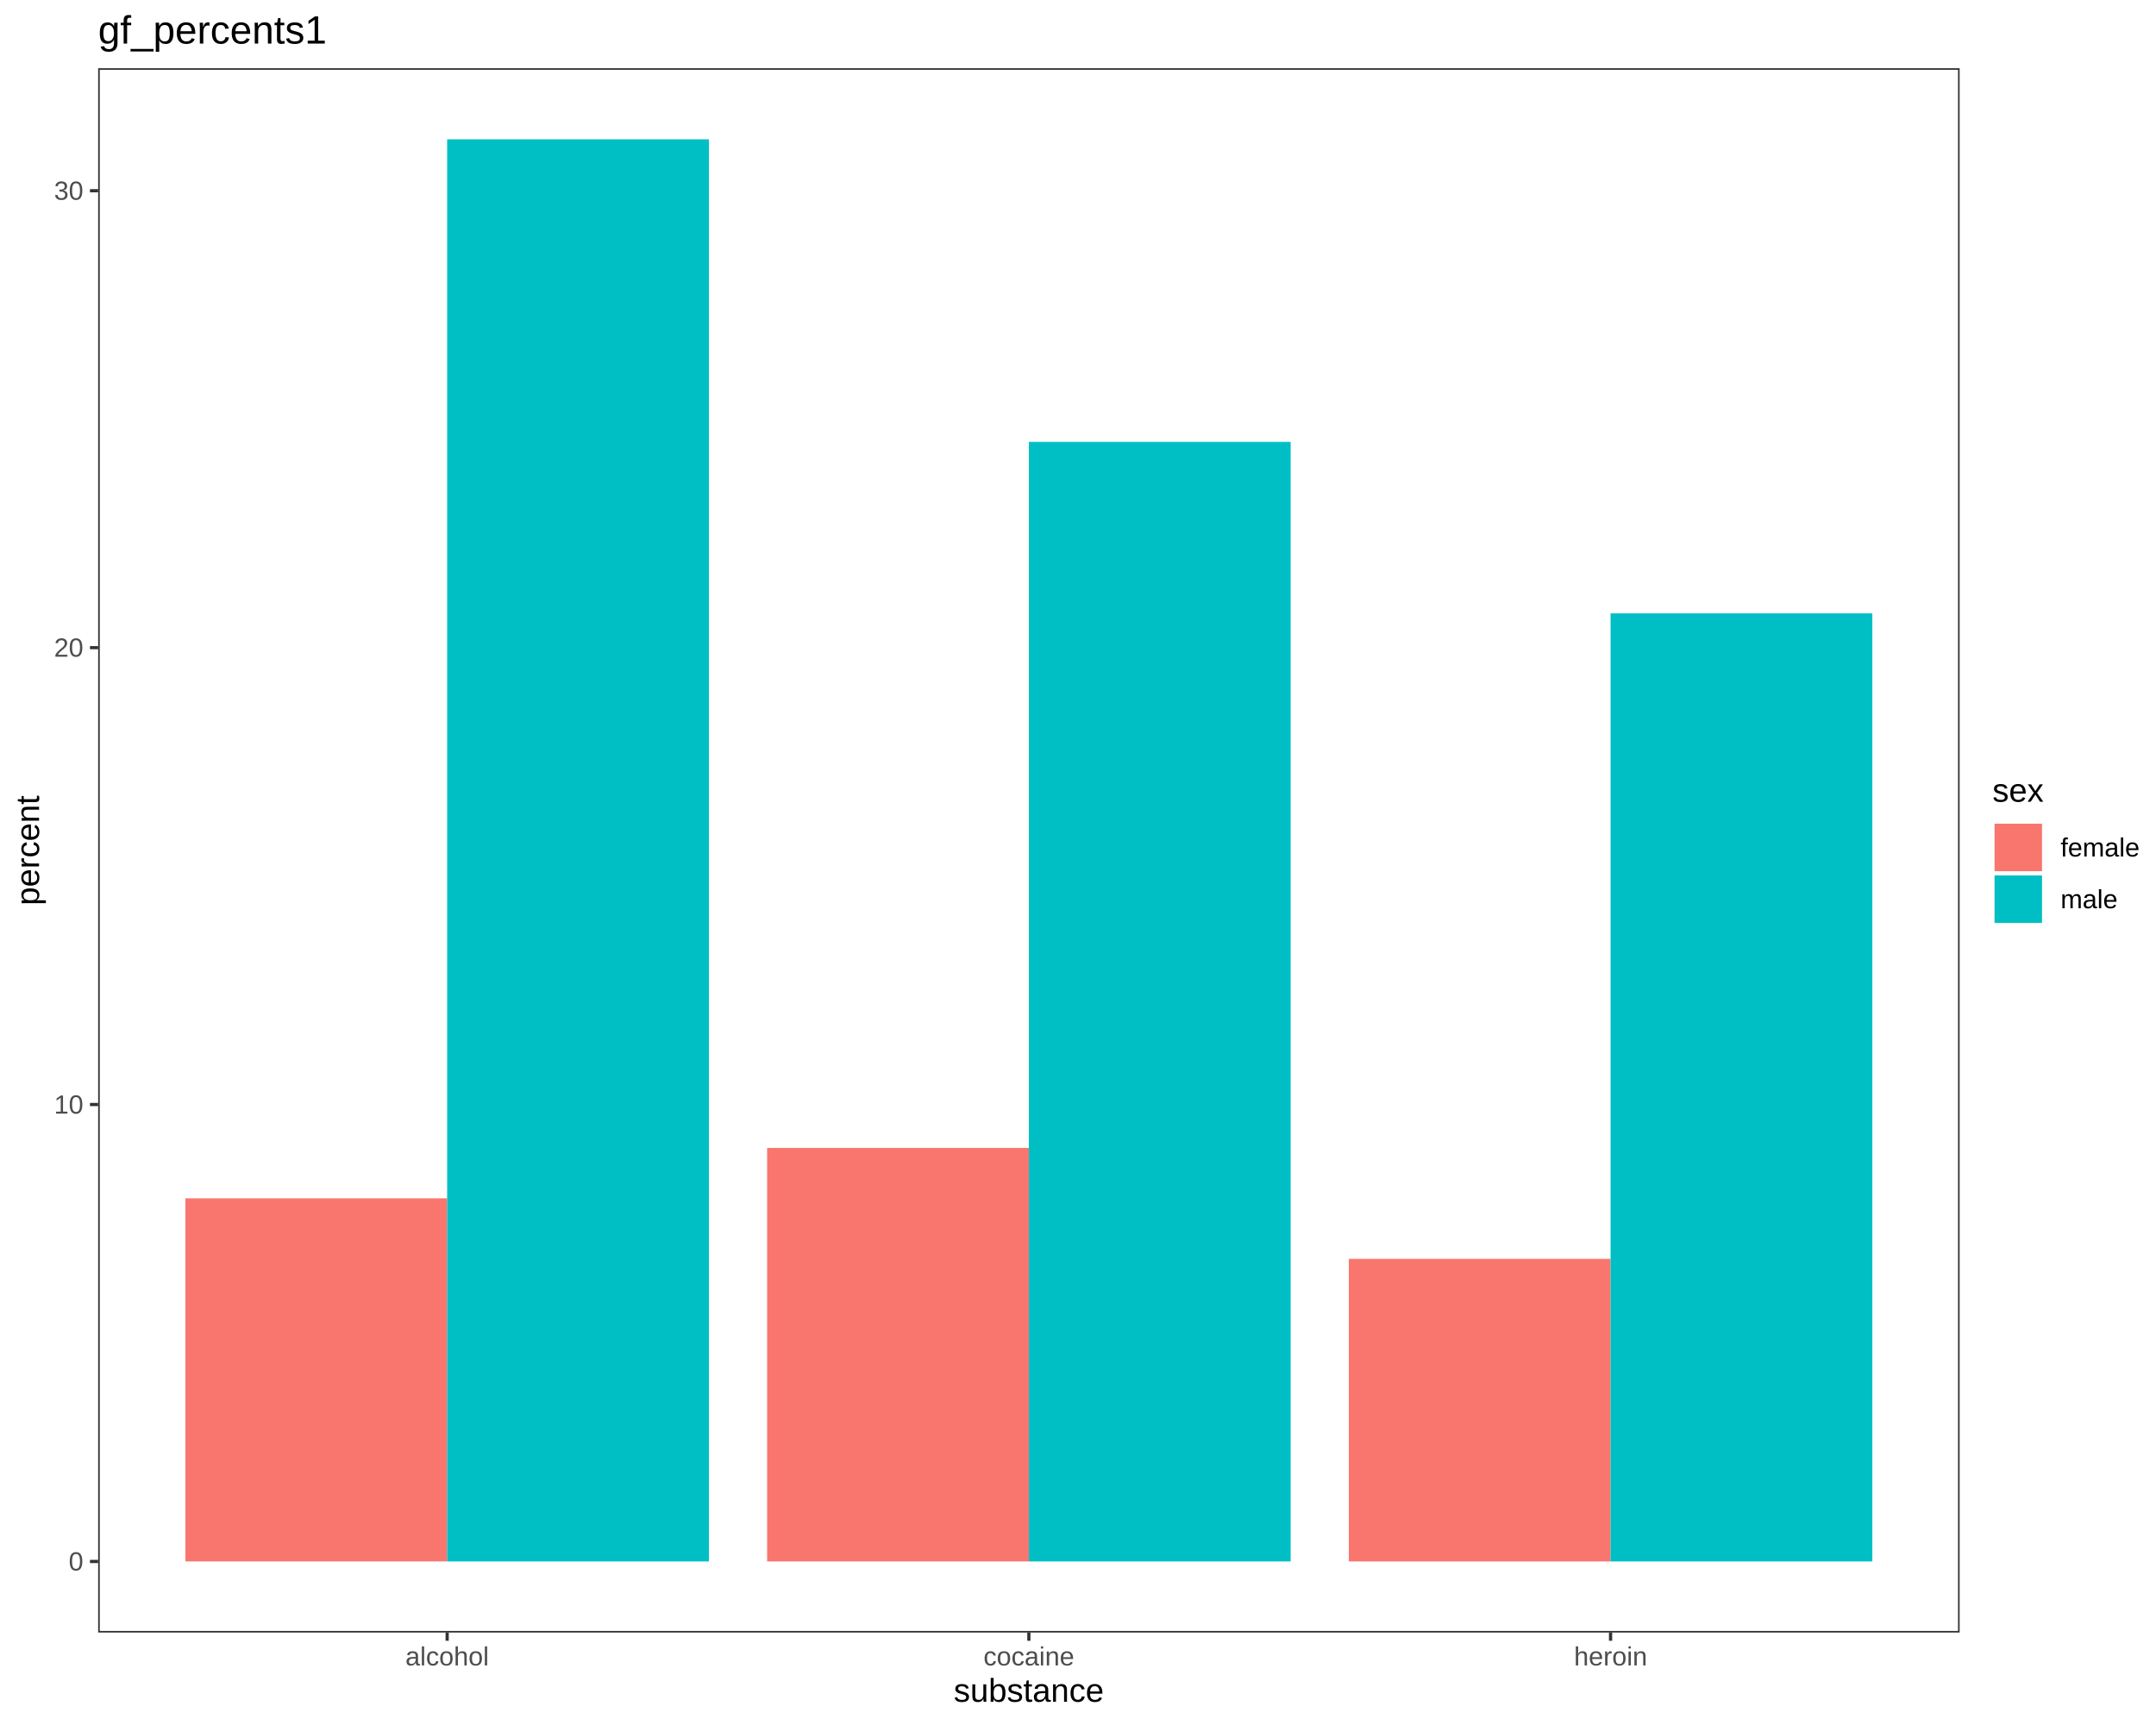
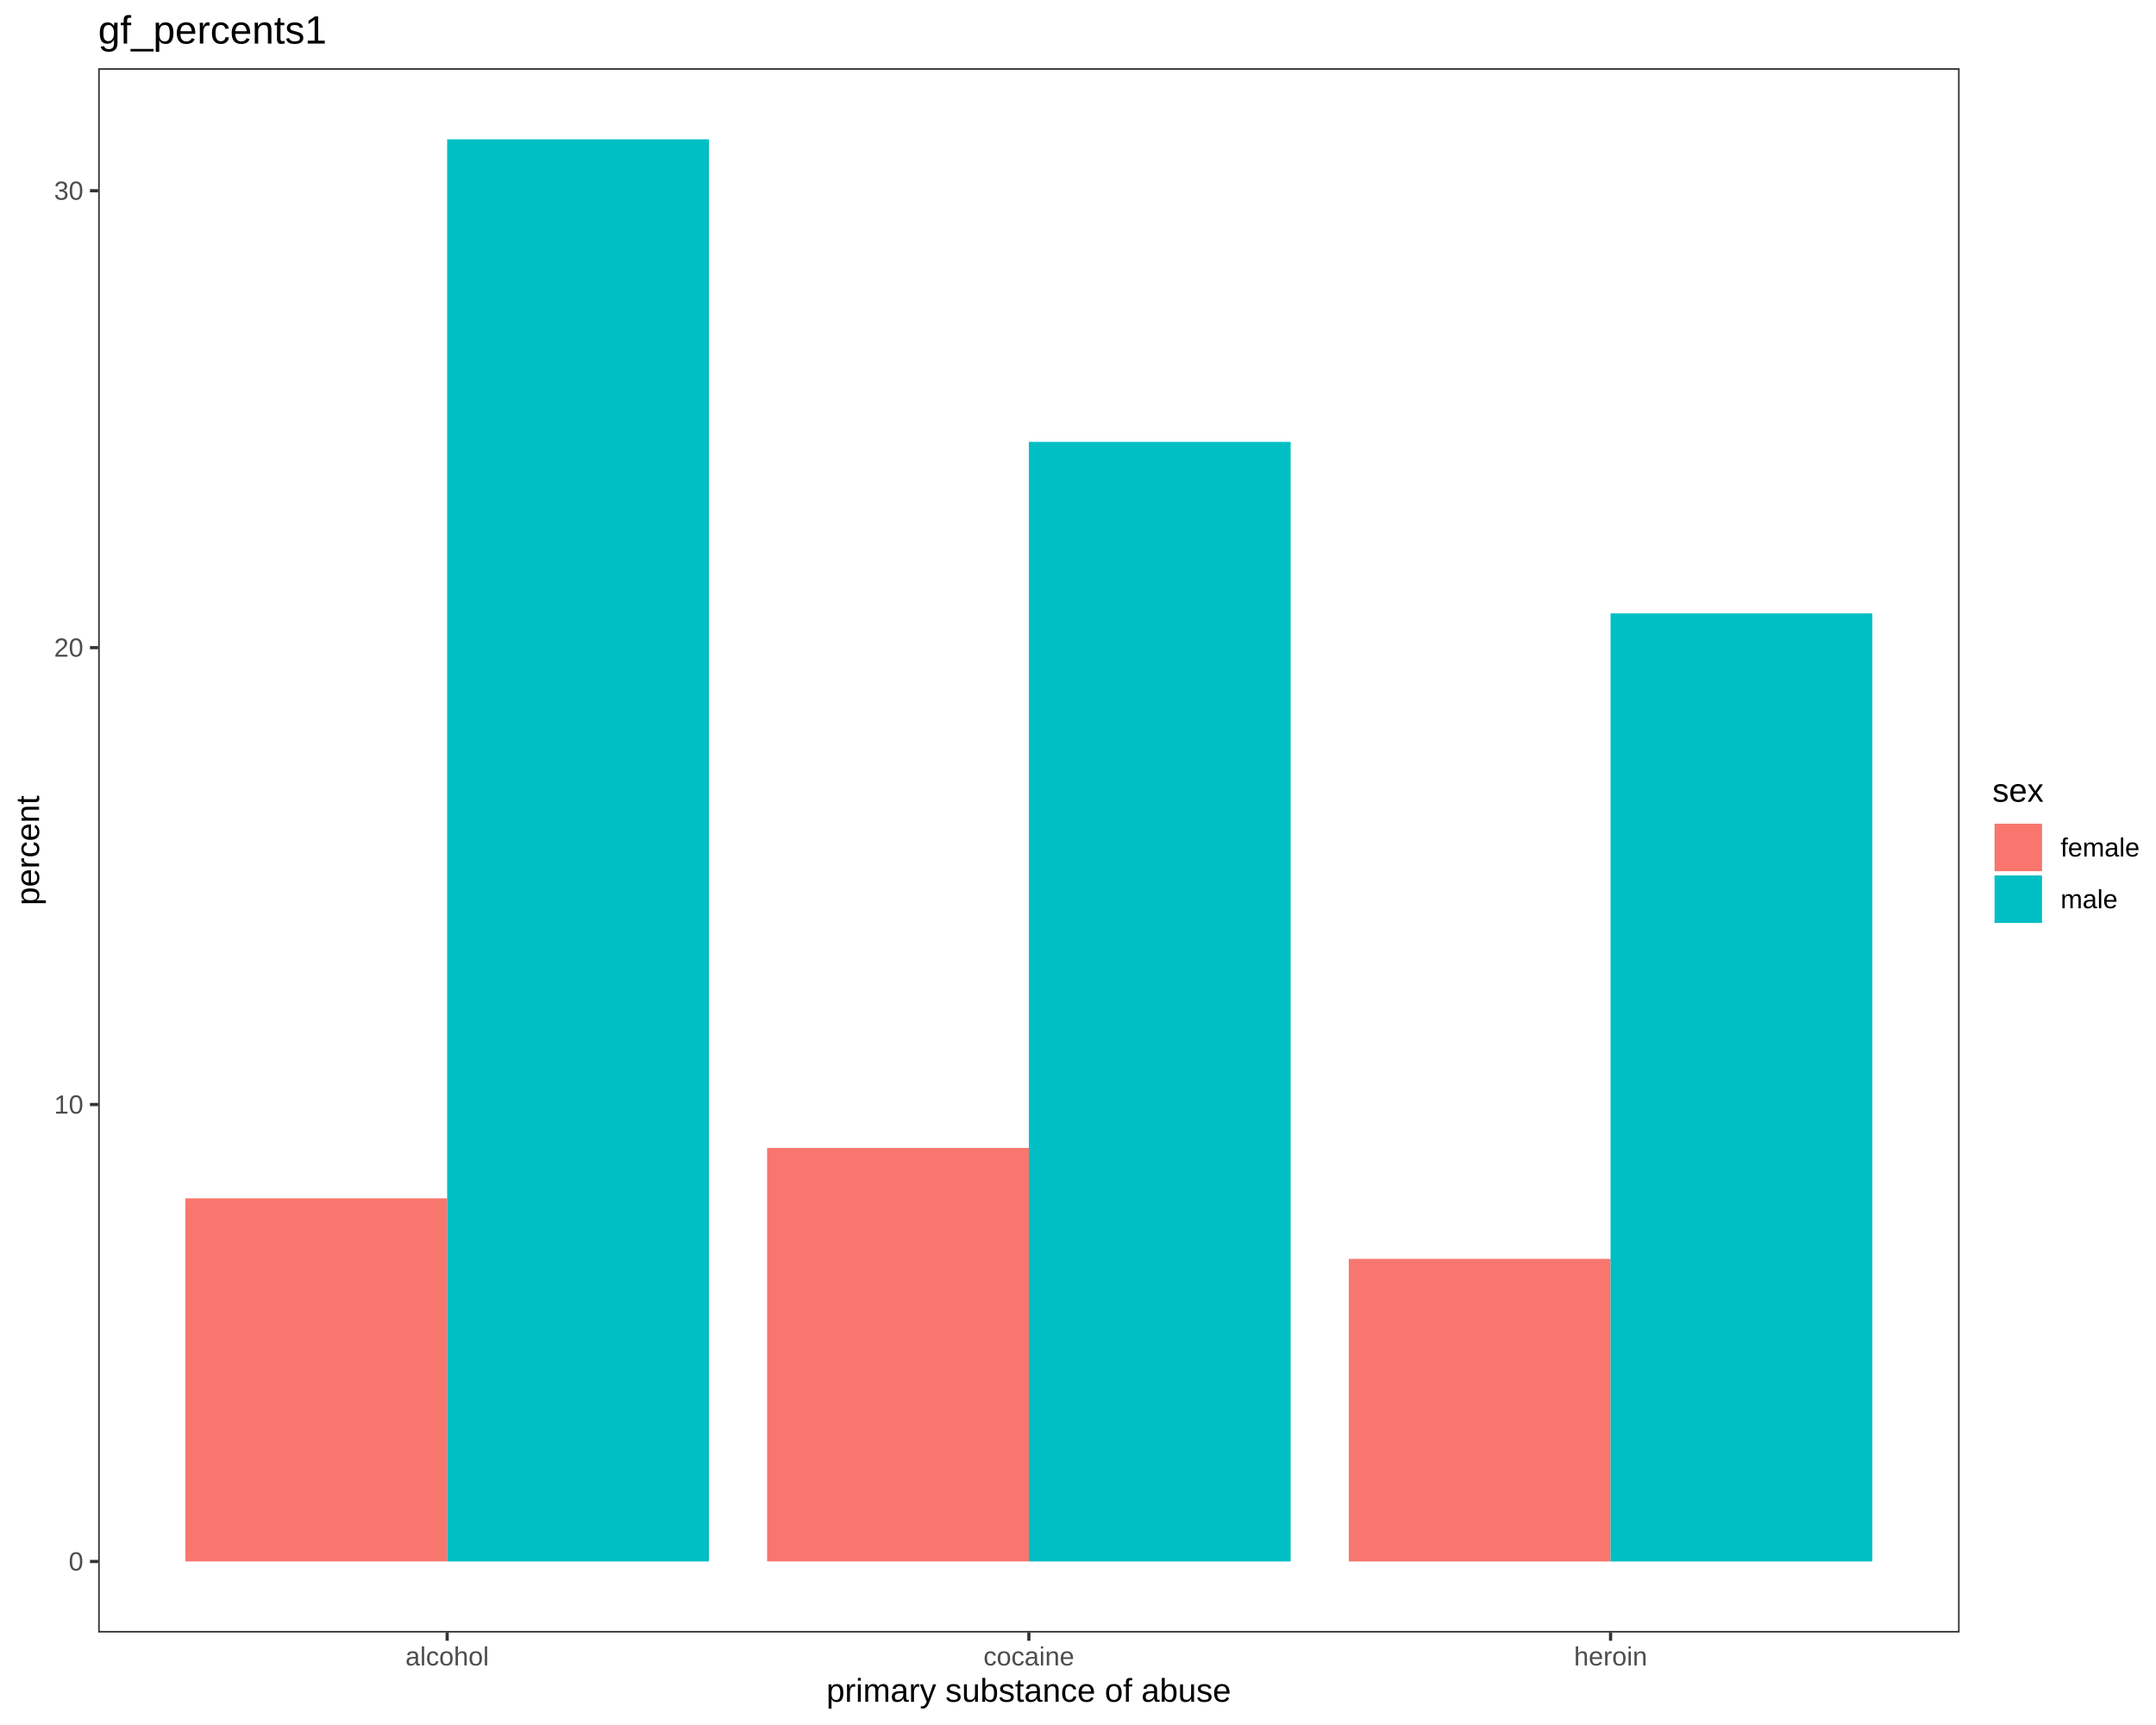
<svg xmlns="http://www.w3.org/2000/svg" viewBox="0 0 720.00 576.00">
  <defs>
    <style type="text/css">
    line, polyline, polygon, path, rect, circle {
      fill: none;
      stroke: #000000;
      stroke-linecap: round;
      stroke-linejoin: round;
      stroke-miterlimit: 10.00;
    }
  </style>
  </defs>
  <rect width="100%" height="100%" style="stroke: none; fill: #FFFFFF;" />
  <rect x="0.00" y="0.00" width="720.00" height="576.00" style="stroke-width: 1.07; stroke: #FFFFFF; fill: #FFFFFF;" />
  <defs>
    <clipPath id="cpMzIuNzh8NjU0LjQxfDU0NS4xM3wyMi43Nw==">
      <rect x="32.78" y="22.77" width="621.64" height="522.36" />
    </clipPath>
  </defs>
  <rect x="32.78" y="22.77" width="621.64" height="522.36" style="stroke-width: 1.07; stroke: none; fill: #FFFFFF;" clip-path="url(#cpMzIuNzh8NjU0LjQxfDU0NS4xM3wyMi43Nw==)" />
  <rect x="61.91" y="400.14" width="87.42" height="121.24" style="stroke-width: 1.07; stroke: none; stroke-linecap: square; stroke-linejoin: miter; fill: #F8766D;" clip-path="url(#cpMzIuNzh8NjU0LjQxfDU0NS4xM3wyMi43Nw==)" />
  <rect x="256.18" y="383.30" width="87.42" height="138.08" style="stroke-width: 1.07; stroke: none; stroke-linecap: square; stroke-linejoin: miter; fill: #F8766D;" clip-path="url(#cpMzIuNzh8NjU0LjQxfDU0NS4xM3wyMi43Nw==)" />
  <rect x="450.44" y="420.35" width="87.42" height="101.04" style="stroke-width: 1.07; stroke: none; stroke-linecap: square; stroke-linejoin: miter; fill: #F8766D;" clip-path="url(#cpMzIuNzh8NjU0LjQxfDU0NS4xM3wyMi43Nw==)" />
  <rect x="149.33" y="46.52" width="87.42" height="474.87" style="stroke-width: 1.07; stroke: none; stroke-linecap: square; stroke-linejoin: miter; fill: #00BFC4;" clip-path="url(#cpMzIuNzh8NjU0LjQxfDU0NS4xM3wyMi43Nw==)" />
  <rect x="343.59" y="147.55" width="87.42" height="373.84" style="stroke-width: 1.07; stroke: none; stroke-linecap: square; stroke-linejoin: miter; fill: #00BFC4;" clip-path="url(#cpMzIuNzh8NjU0LjQxfDU0NS4xM3wyMi43Nw==)" />
  <rect x="537.85" y="204.81" width="87.42" height="316.58" style="stroke-width: 1.07; stroke: none; stroke-linecap: square; stroke-linejoin: miter; fill: #00BFC4;" clip-path="url(#cpMzIuNzh8NjU0LjQxfDU0NS4xM3wyMi43Nw==)" />
  <rect x="32.78" y="22.77" width="621.64" height="522.36" style="stroke-width: 1.07; stroke: #333333;" clip-path="url(#cpMzIuNzh8NjU0LjQxfDU0NS4xM3wyMi43Nw==)" />
  <defs>
    <clipPath id="cpMC4wMHw3MjAuMDB8NTc2LjAwfDAuMDA=">
      <rect x="0.00" y="0.00" width="720.00" height="576.00" />
    </clipPath>
  </defs>
  <g clip-path="url(#cpMC4wMHw3MjAuMDB8NTc2LjAwfDAuMDA=)">
    <text x="22.95" y="524.41" style="font-size: 8.80px; fill: #4D4D4D; font-family: Liberation Sans;" textLength="4.89px" lengthAdjust="spacingAndGlyphs">0</text>
  </g>
  <g clip-path="url(#cpMC4wMHw3MjAuMDB8NTc2LjAwfDAuMDA=)">
    <text x="18.06" y="371.85" style="font-size: 8.80px; fill: #4D4D4D; font-family: Liberation Sans;" textLength="9.78px" lengthAdjust="spacingAndGlyphs">10</text>
  </g>
  <g clip-path="url(#cpMC4wMHw3MjAuMDB8NTc2LjAwfDAuMDA=)">
    <text x="18.06" y="219.28" style="font-size: 8.80px; fill: #4D4D4D; font-family: Liberation Sans;" textLength="9.78px" lengthAdjust="spacingAndGlyphs">20</text>
  </g>
  <g clip-path="url(#cpMC4wMHw3MjAuMDB8NTc2LjAwfDAuMDA=)">
    <text x="18.06" y="66.71" style="font-size: 8.80px; fill: #4D4D4D; font-family: Liberation Sans;" textLength="9.78px" lengthAdjust="spacingAndGlyphs">30</text>
  </g>
  <polyline points="30.04,521.39 32.78,521.39 " style="stroke-width: 1.07; stroke: #333333; stroke-linecap: butt;" clip-path="url(#cpMC4wMHw3MjAuMDB8NTc2LjAwfDAuMDA=)" />
  <polyline points="30.04,368.82 32.78,368.82 " style="stroke-width: 1.07; stroke: #333333; stroke-linecap: butt;" clip-path="url(#cpMC4wMHw3MjAuMDB8NTc2LjAwfDAuMDA=)" />
  <polyline points="30.04,216.26 32.78,216.26 " style="stroke-width: 1.07; stroke: #333333; stroke-linecap: butt;" clip-path="url(#cpMC4wMHw3MjAuMDB8NTc2LjAwfDAuMDA=)" />
  <polyline points="30.04,63.69 32.78,63.69 " style="stroke-width: 1.07; stroke: #333333; stroke-linecap: butt;" clip-path="url(#cpMC4wMHw3MjAuMDB8NTc2LjAwfDAuMDA=)" />
  <polyline points="149.33,547.87 149.33,545.13 " style="stroke-width: 1.07; stroke: #333333; stroke-linecap: butt;" clip-path="url(#cpMC4wMHw3MjAuMDB8NTc2LjAwfDAuMDA=)" />
  <polyline points="343.59,547.87 343.59,545.13 " style="stroke-width: 1.07; stroke: #333333; stroke-linecap: butt;" clip-path="url(#cpMC4wMHw3MjAuMDB8NTc2LjAwfDAuMDA=)" />
  <polyline points="537.85,547.87 537.85,545.13 " style="stroke-width: 1.07; stroke: #333333; stroke-linecap: butt;" clip-path="url(#cpMC4wMHw3MjAuMDB8NTc2LjAwfDAuMDA=)" />
  <g clip-path="url(#cpMC4wMHw3MjAuMDB8NTc2LjAwfDAuMDA=)">
    <text x="135.39" y="556.11" style="font-size: 8.80px; fill: #4D4D4D; font-family: Liberation Sans;" textLength="27.88px" lengthAdjust="spacingAndGlyphs">alcohol</text>
  </g>
  <g clip-path="url(#cpMC4wMHw3MjAuMDB8NTc2LjAwfDAuMDA=)">
    <text x="328.43" y="556.11" style="font-size: 8.80px; fill: #4D4D4D; font-family: Liberation Sans;" textLength="30.33px" lengthAdjust="spacingAndGlyphs">cocaine</text>
  </g>
  <g clip-path="url(#cpMC4wMHw3MjAuMDB8NTc2LjAwfDAuMDA=)">
    <text x="525.64" y="556.11" style="font-size: 8.80px; fill: #4D4D4D; font-family: Liberation Sans;" textLength="24.44px" lengthAdjust="spacingAndGlyphs">heroin</text>
  </g>
  <g clip-path="url(#cpMC4wMHw3MjAuMDB8NTc2LjAwfDAuMDA=)">
-     <text x="318.50" y="568.24" style="font-size: 11.00px; font-family: Liberation Sans;" textLength="50.19px" lengthAdjust="spacingAndGlyphs">substance</text>
+     <text x="275.98" y="568.24" style="font-size: 11.00px; font-family: Liberation Sans;" textLength="135.22px" lengthAdjust="spacingAndGlyphs">primary substance of abuse</text>
  </g>
  <g clip-path="url(#cpMC4wMHw3MjAuMDB8NTc2LjAwfDAuMDA=)">
    <text transform="translate(13.04,302.31) rotate(-90)" style="font-size: 11.00px; font-family: Liberation Sans;" textLength="36.72px" lengthAdjust="spacingAndGlyphs">percent</text>
  </g>
  <rect x="665.37" y="259.01" width="49.15" height="49.88" style="stroke-width: 1.07; stroke: none; fill: #FFFFFF;" clip-path="url(#cpMC4wMHw3MjAuMDB8NTc2LjAwfDAuMDA=)" />
  <g clip-path="url(#cpMC4wMHw3MjAuMDB8NTc2LjAwfDAuMDA=)">
    <text x="665.37" y="267.71" style="font-size: 11.00px; font-family: Liberation Sans;" textLength="17.12px" lengthAdjust="spacingAndGlyphs">sex</text>
  </g>
  <rect x="665.37" y="274.33" width="17.28" height="17.28" style="stroke-width: 1.07; stroke: none; fill: #FFFFFF;" clip-path="url(#cpMC4wMHw3MjAuMDB8NTc2LjAwfDAuMDA=)" />
  <rect x="666.08" y="275.04" width="15.86" height="15.86" style="stroke-width: 1.07; stroke: none; stroke-linecap: square; stroke-linejoin: miter; fill: #F8766D;" clip-path="url(#cpMC4wMHw3MjAuMDB8NTc2LjAwfDAuMDA=)" />
  <rect x="665.37" y="291.61" width="17.28" height="17.28" style="stroke-width: 1.07; stroke: none; fill: #FFFFFF;" clip-path="url(#cpMC4wMHw3MjAuMDB8NTc2LjAwfDAuMDA=)" />
  <rect x="666.08" y="292.32" width="15.86" height="15.86" style="stroke-width: 1.07; stroke: none; stroke-linecap: square; stroke-linejoin: miter; fill: #00BFC4;" clip-path="url(#cpMC4wMHw3MjAuMDB8NTc2LjAwfDAuMDA=)" />
  <g clip-path="url(#cpMC4wMHw3MjAuMDB8NTc2LjAwfDAuMDA=)">
    <text x="688.13" y="286.00" style="font-size: 8.80px; font-family: Liberation Sans;" textLength="26.39px" lengthAdjust="spacingAndGlyphs">female</text>
  </g>
  <g clip-path="url(#cpMC4wMHw3MjAuMDB8NTc2LjAwfDAuMDA=)">
    <text x="688.13" y="303.28" style="font-size: 8.80px; font-family: Liberation Sans;" textLength="19.06px" lengthAdjust="spacingAndGlyphs">male</text>
  </g>
  <g clip-path="url(#cpMC4wMHw3MjAuMDB8NTc2LjAwfDAuMDA=)">
    <text x="32.78" y="14.56" style="font-size: 13.20px; font-family: Liberation Sans;" textLength="76.19px" lengthAdjust="spacingAndGlyphs">gf_percents1</text>
  </g>
</svg>
